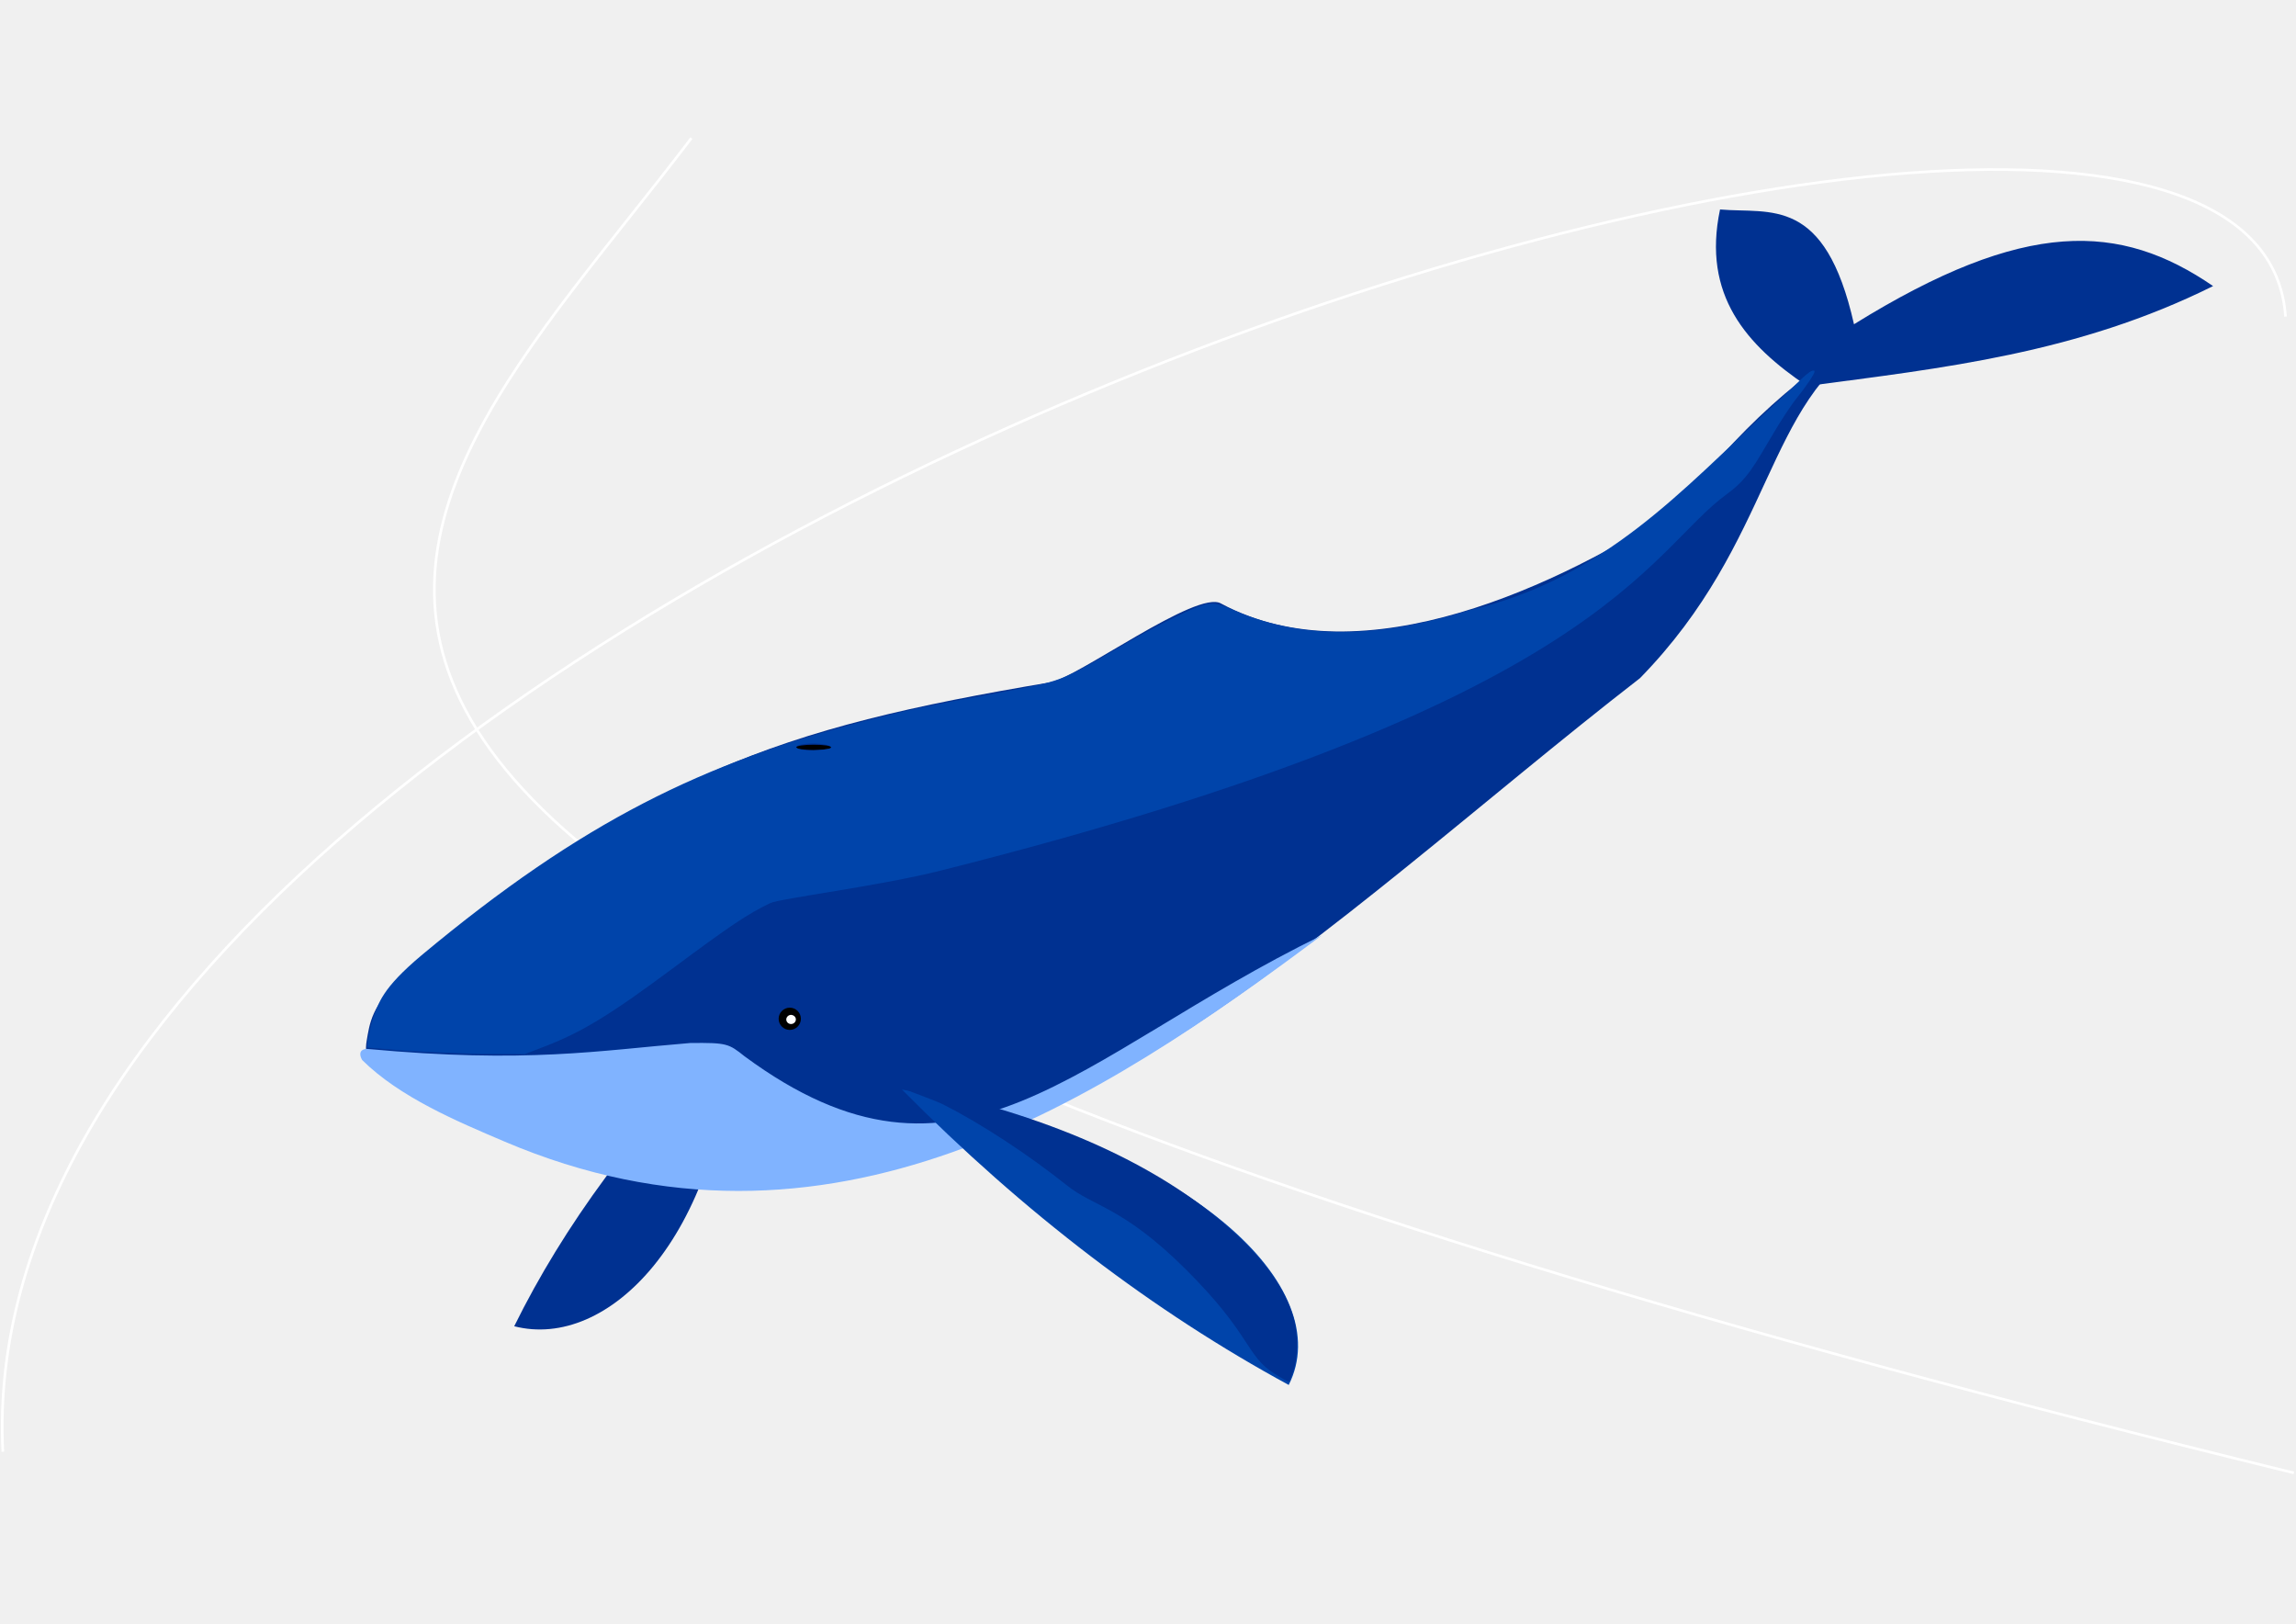
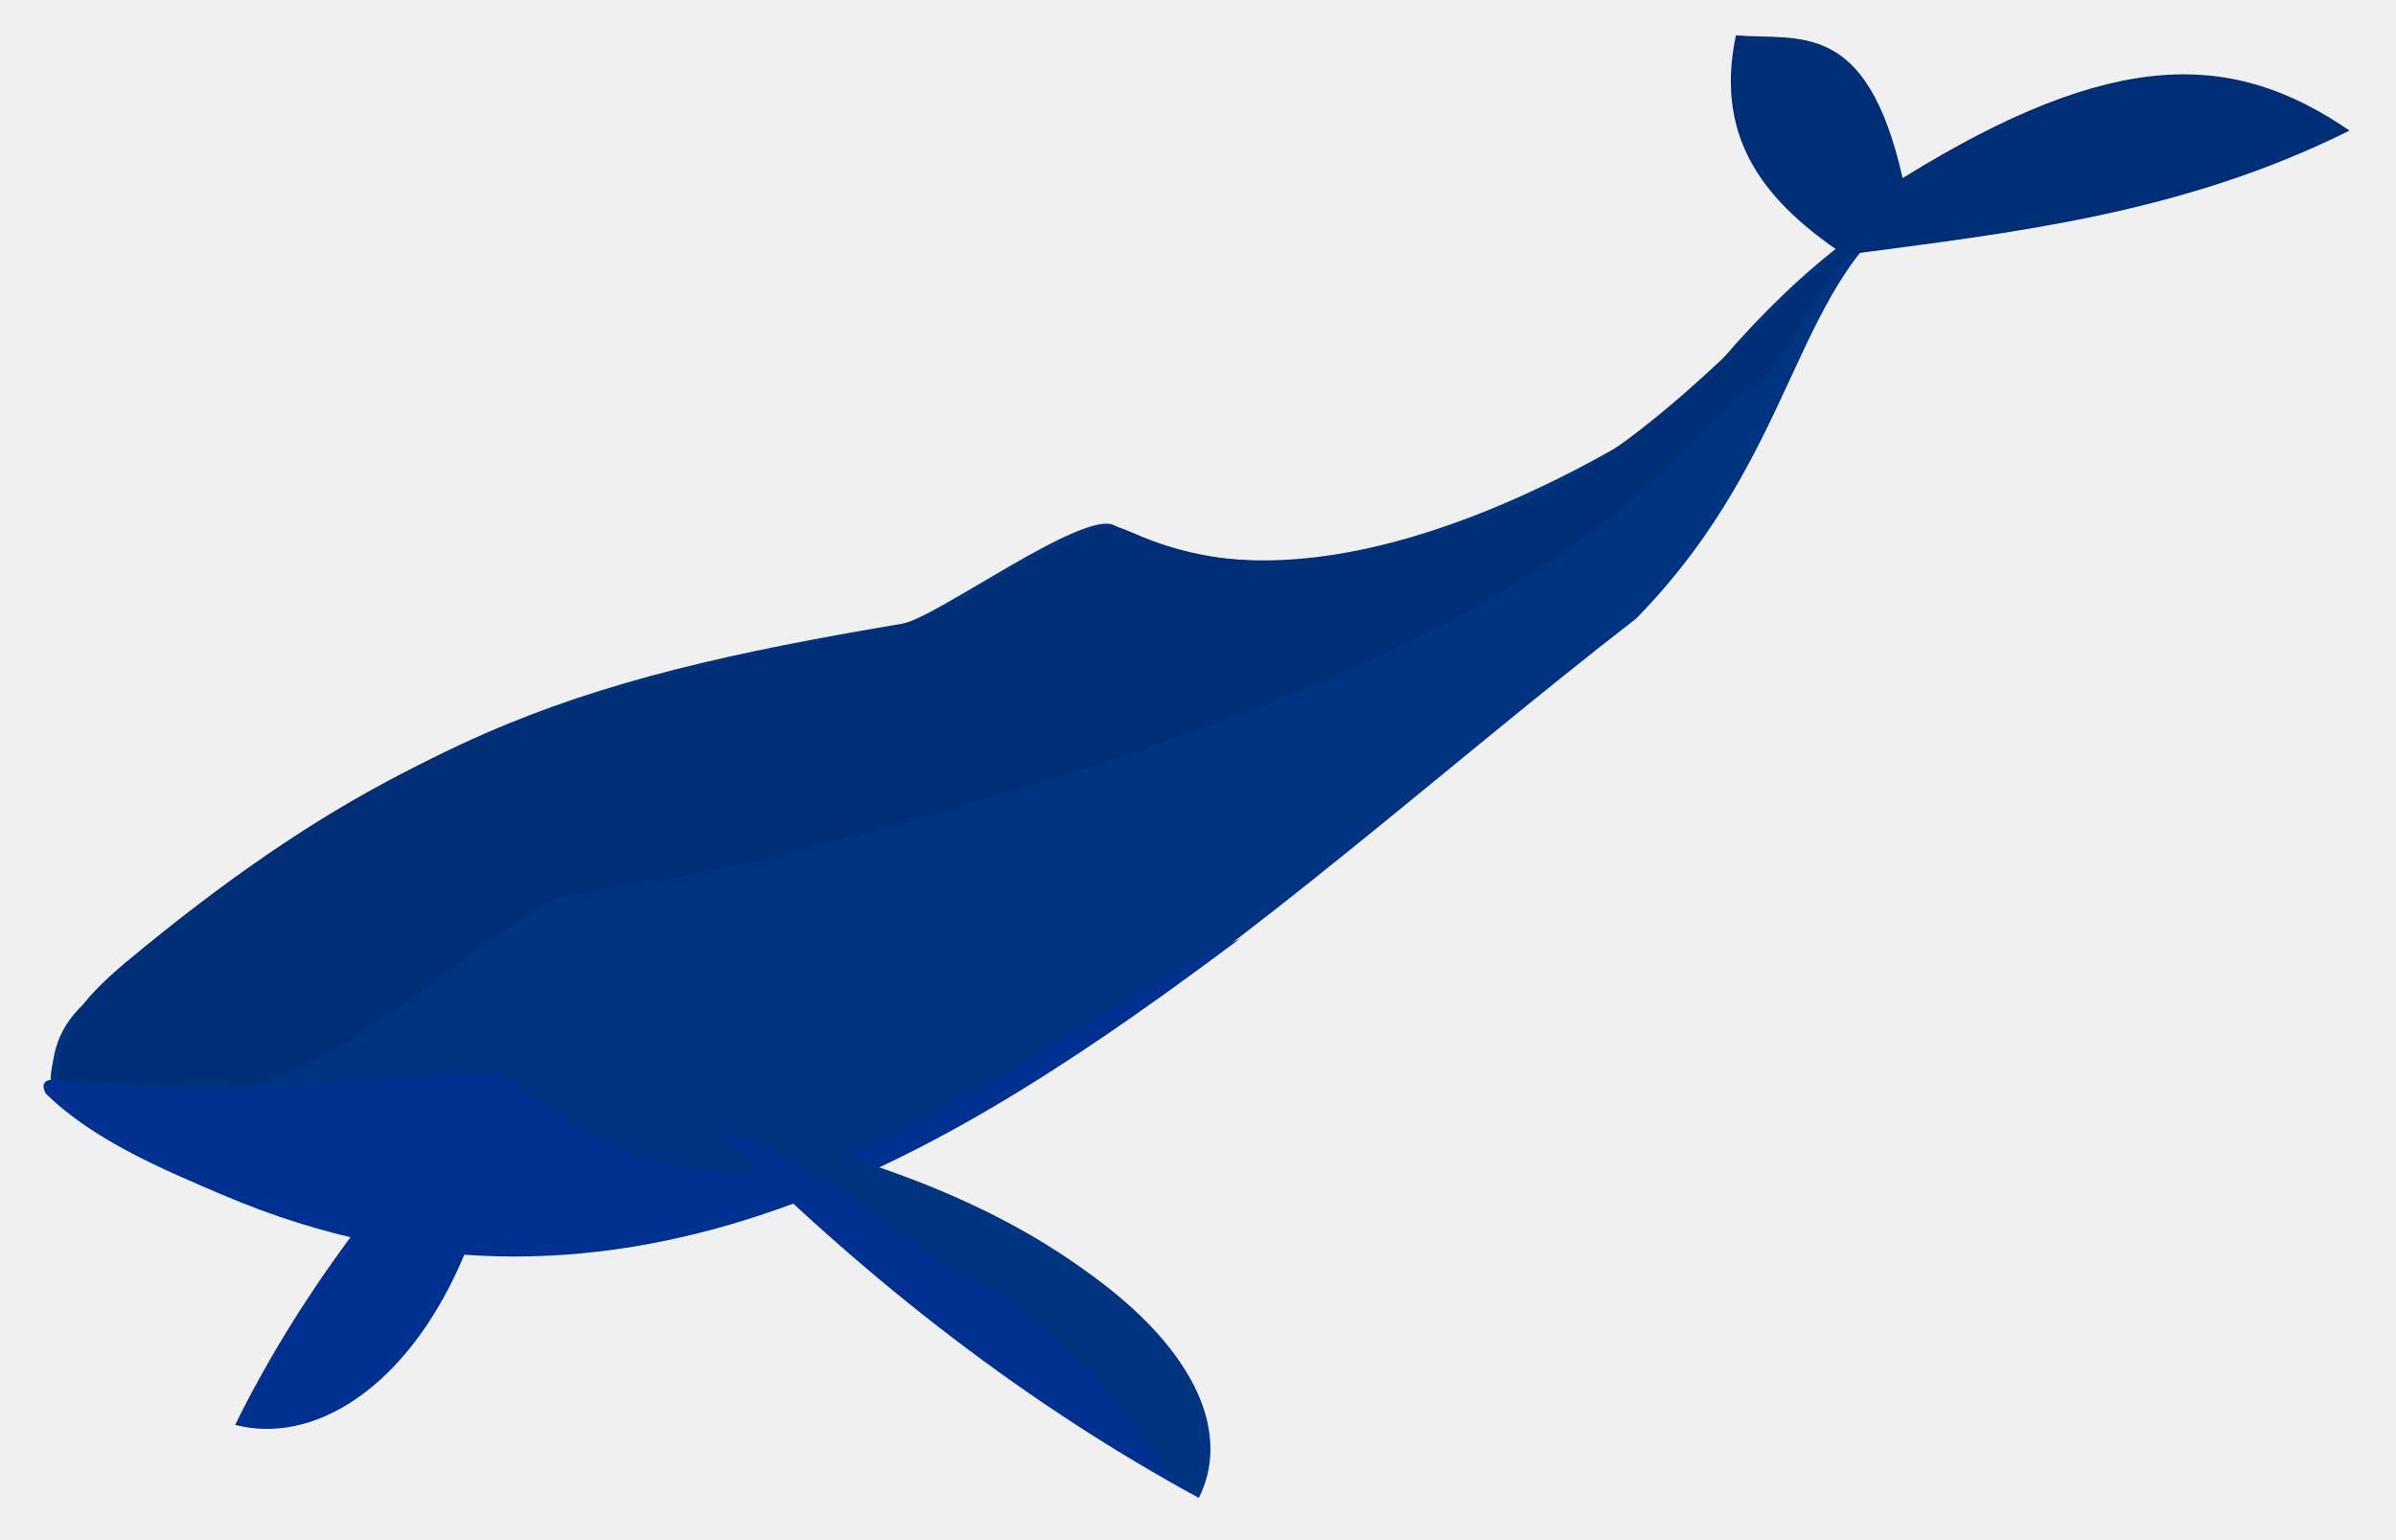
- <svg xmlns="http://www.w3.org/2000/svg" version="1.1" id="Layer_1" x="0px" y="0px" viewBox="0 0 1052.4 744.1" style="enable-background:new 0 0 1052.4 744.1;" xml:space="preserve">
+ <svg xmlns="http://www.w3.org/2000/svg" version="1.1" id="Layer_1" x="0px" y="0px" viewBox="0 0 882.4 567.1" style="enable-background:new 0 0 882.4 567.1;" xml:space="preserve">
  <style type="text/css">
- 	.st0{fill:none;stroke:#FFFFFF;stroke-width:1.206;}
- 	.st1{fill:#003191;}
- 	.st2{fill:#80B3FF;}
- 	.st3{fill:#0044AA;}
- 	.st4{fill:#FFFFFF;}
+ 	.st0{fill:#003191;}
+ 	.st1{fill:#003380;}
+ 	.st2{fill:#002E77;}
</style>
  <g>
-     <path class="st0" d="M316.9,63.3C175,250-40.3,407.8,1051.4,675" />
-     <path class="st1" d="M336.1,472c-6,96-57.7,146.8-100.4,135.8C258.3,561.9,291.6,516.6,336.1,472z" />
-     <path class="st1" d="M188.3,501.7c182.5,97.7,320.5,5.3,455.4-103.6c36-29,71.7-59.2,108-87.3c61.6-63,57.2-126.9,105.9-155.3   c-26.9,9-65.6,46.3-87.3,76.5c-54.6,35.8-145.6,79.5-210.6,44.6c-10.9-6.6-65.7,34-78.3,36.1C356,333.8,294.8,354.6,185.1,448.5   c-15,11-15.8,21.7-17,28.3C166.5,485.9,170.1,490,188.3,501.7L188.3,501.7z" />
-     <path class="st1" d="M828.3,176.9c62-8.2,124-14.9,186.1-45.8c-42.5-29.1-86.1-31.2-164.6,17.5C836.5,89.6,811.6,98,788.4,96   C780.1,135.3,800.5,158.2,828.3,176.9L828.3,176.9z" />
-     <path class="st2" d="M168.3,480.7c73.4,6.8,106.4,0.7,148-2.7c17-0.2,17.7,0.3,25,6.1c99.1,73.1,151,0.1,264.5-55.4   c-101.1,75.5-225.6,158-374.7,94.4c-21.6-9.2-47.8-20.2-65.1-37.3C164.6,483.4,164.6,480.8,168.3,480.7L168.3,480.7z" />
-     <path class="st3" d="M413.4,499.3c135.2,25.9,199.4,91.7,177.3,135.4C529,601.2,469.8,556.3,413.4,499.3L413.4,499.3z" />
-     <path d="M367.1,466.9c0,2.8-2.3,5.1-5.1,5.1c-2.8,0-5.1-2.3-5.1-5.1s2.3-5.1,5.1-5.1C364.8,461.8,367.1,464.1,367.1,466.9z" />
-     <path d="M381,342.5c0,0.7-3.6,1.2-8,1.2s-8-0.5-8-1.2c0-0.7,3.6-1.2,8-1.2S381,341.8,381,342.5z" />
-     <path class="st3" d="M184,481.4c-8.3-0.7-15.3-1.3-15.5-1.3c-0.7-0.2,1-9,2.4-13.1c2.6-7.3,4.1-13.9,22.3-29.2   c74-61.7,129.6-88.4,203.5-107.4c19.7-5.1,27.8-6.8,61.5-13c28.6-5.3,28-5.1,54.6-20.6c18.8-11,35.5-19.2,40.7-20   c3.4-0.5,5.5,0,11.9,2.8c30.6,13.4,65.2,13.4,108.1,0.1c62.1-14.6,97.6-55.2,138.5-93.1c12.1-10.8,17.4-17.6,19.6-16.7   c1.1,0.4-4.6,8.3-8,12.5c-2.4,2.9-7.3,10.3-10.8,16.3c-8.7,14.7-11.8,20.8-21.1,27.6c-37.2,27-56.2,96.2-360.6,172.7   c-28.2,7.1-73.9,12.8-78.1,14.9c-10.4,5-18.4,10.4-43.7,29.2c-29.4,21.9-42.6,30-60.2,36.7l-8.6,3.3l-20.7-0.1   C208.4,482.7,192.3,482,184,481.4L184,481.4z M380.7,342.9c1.7-1.5-6.3-2.7-12.2-1.9c-8,1.2-1.4,3.7,7.4,2.7   C378.3,343.5,380.5,343.1,380.7,342.9L380.7,342.9z" />
-     <path class="st4" d="M364.8,467.2c0,1.1-1,2.1-2.2,2.1c-1.2,0-2.2-0.9-2.2-2.1c0,0,0,0,0,0c0-1.1,1-2.1,2.2-2.1   C363.9,465.2,364.8,466.1,364.8,467.2C364.8,467.2,364.8,467.2,364.8,467.2z" />
-     <path class="st1" d="M584.3,629.6c-13.4-8.3-10.3-17.6-41-48.1c-28.6-28.4-42.3-28.6-54.2-38.2c-17.9-14.3-39.5-28.4-56.7-37.1   c-3.5-1.8-16.3-6.3-16.1-6.5c0.5-0.5,19,2.2,30.6,5.3c56.6,15.4,97.5,38.2,124.2,65.1c11.7,11.8,18.9,23.1,22.1,34.8   c1.8,6.7,1.7,16.9-0.3,23.2c-0.9,2.7-1.8,5-2.1,5C590.5,633.4,587.6,631.7,584.3,629.6L584.3,629.6z" />
-     <path class="st0" d="M1.3,665.3C-19.1,267.1,1032.9-70.9,1047.6,145.1" />
+     <path class="st0" d="M187,389c-6,96-57.7,146.8-100.4,135.8C109.2,478.9,142.4,433.6,187,389z" />
+     <path class="st1" d="M39.2,418.7c182.5,97.7,320.5,5.3,455.4-103.6c36-29,71.7-59.2,108-87.3c61.6-63,57.2-126.9,105.9-155.3   c-26.9,9-65.6,46.3-87.3,76.5c-54.6,35.8-145.6,79.5-210.6,44.6c-10.9-6.6-65.7,34-78.3,36.1C206.9,250.8,145.7,271.6,36,365.5   c-15,11-15.8,21.7-17,28.3C17.4,402.9,20.9,407,39.2,418.7L39.2,418.7z" />
+     <path class="st2" d="M679.2,93.9c62-8.2,124-14.9,186.1-45.8C822.8,19,779.2,16.9,700.7,65.6C687.4,6.6,662.5,15,639.3,13   C631,52.3,651.4,75.2,679.2,93.9L679.2,93.9z" />
+     <path class="st0" d="M19.2,397.7c73.4,6.8,106.4,0.7,148-2.7c17-0.2,17.7,0.3,25,6.1c99.1,73.1,151,0.1,264.5-55.4   c-101.1,75.5-225.6,158-374.7,94.4c-21.6-9.2-47.8-20.2-65.1-37.3C15.5,400.4,15.5,397.8,19.2,397.7L19.2,397.7z" />
+     <path class="st0" d="M264.2,416.3c135.2,25.9,199.4,91.7,177.3,135.4C379.9,518.2,320.7,473.3,264.2,416.3L264.2,416.3z" />
+     <path d="M231.8,259.5c0,0.7-3.6,1.2-8,1.2s-8-0.5-8-1.2s3.6-1.2,8-1.2S231.8,258.8,231.8,259.5z" />
+     <path class="st2" d="M36.7,398.4c-8.3-0.7-15.3-1.3-15.5-1.3c-0.7-0.2,1-9,2.4-13.1c2.6-7.3,4.1-13.9,22.3-29.2   c74-61.7,129.6-88.4,203.4-107.4c19.7-5.1,27.8-6.8,61.5-13c28.6-5.3,28-5.1,54.6-20.6c18.8-11,35.5-19.2,40.7-20   c3.4-0.5,5.5,0,11.9,2.8c30.6,13.4,65.2,13.4,108.1,0.1c62.1-14.6,97.6-55.2,138.5-93.1C676.7,92.8,682,86,684.2,86.9   c1.1,0.4-4.6,8.3-8,12.5c-2.4,2.9-7.3,10.3-10.8,16.3c-8.7,14.7-11.8,20.8-21.1,27.6c-37.2,27-56.2,96.2-360.6,172.7   c-28.2,7.1-73.9,12.8-78.1,14.9c-10.4,5-18.4,10.4-43.7,29.2c-29.4,21.9-42.6,30-60.2,36.7l-8.6,3.3L72.4,400   C61.1,399.7,45,399,36.7,398.4L36.7,398.4z" />
+     <path class="st1" d="M435.2,546.6c-13.4-8.3-10.3-17.6-41-48.1c-28.6-28.4-42.3-28.6-54.2-38.2c-17.9-14.3-39.5-28.4-56.7-37.1   c-3.5-1.8-16.3-6.3-16.1-6.5c0.5-0.5,19,2.2,30.6,5.3c56.6,15.4,97.5,38.2,124.2,65.1c11.7,11.8,18.9,23.1,22.1,34.8   c1.8,6.7,1.7,16.9-0.3,23.2c-0.9,2.7-1.8,5-2.1,5C441.4,550.4,438.4,548.7,435.2,546.6L435.2,546.6z" />
  </g>
</svg>
